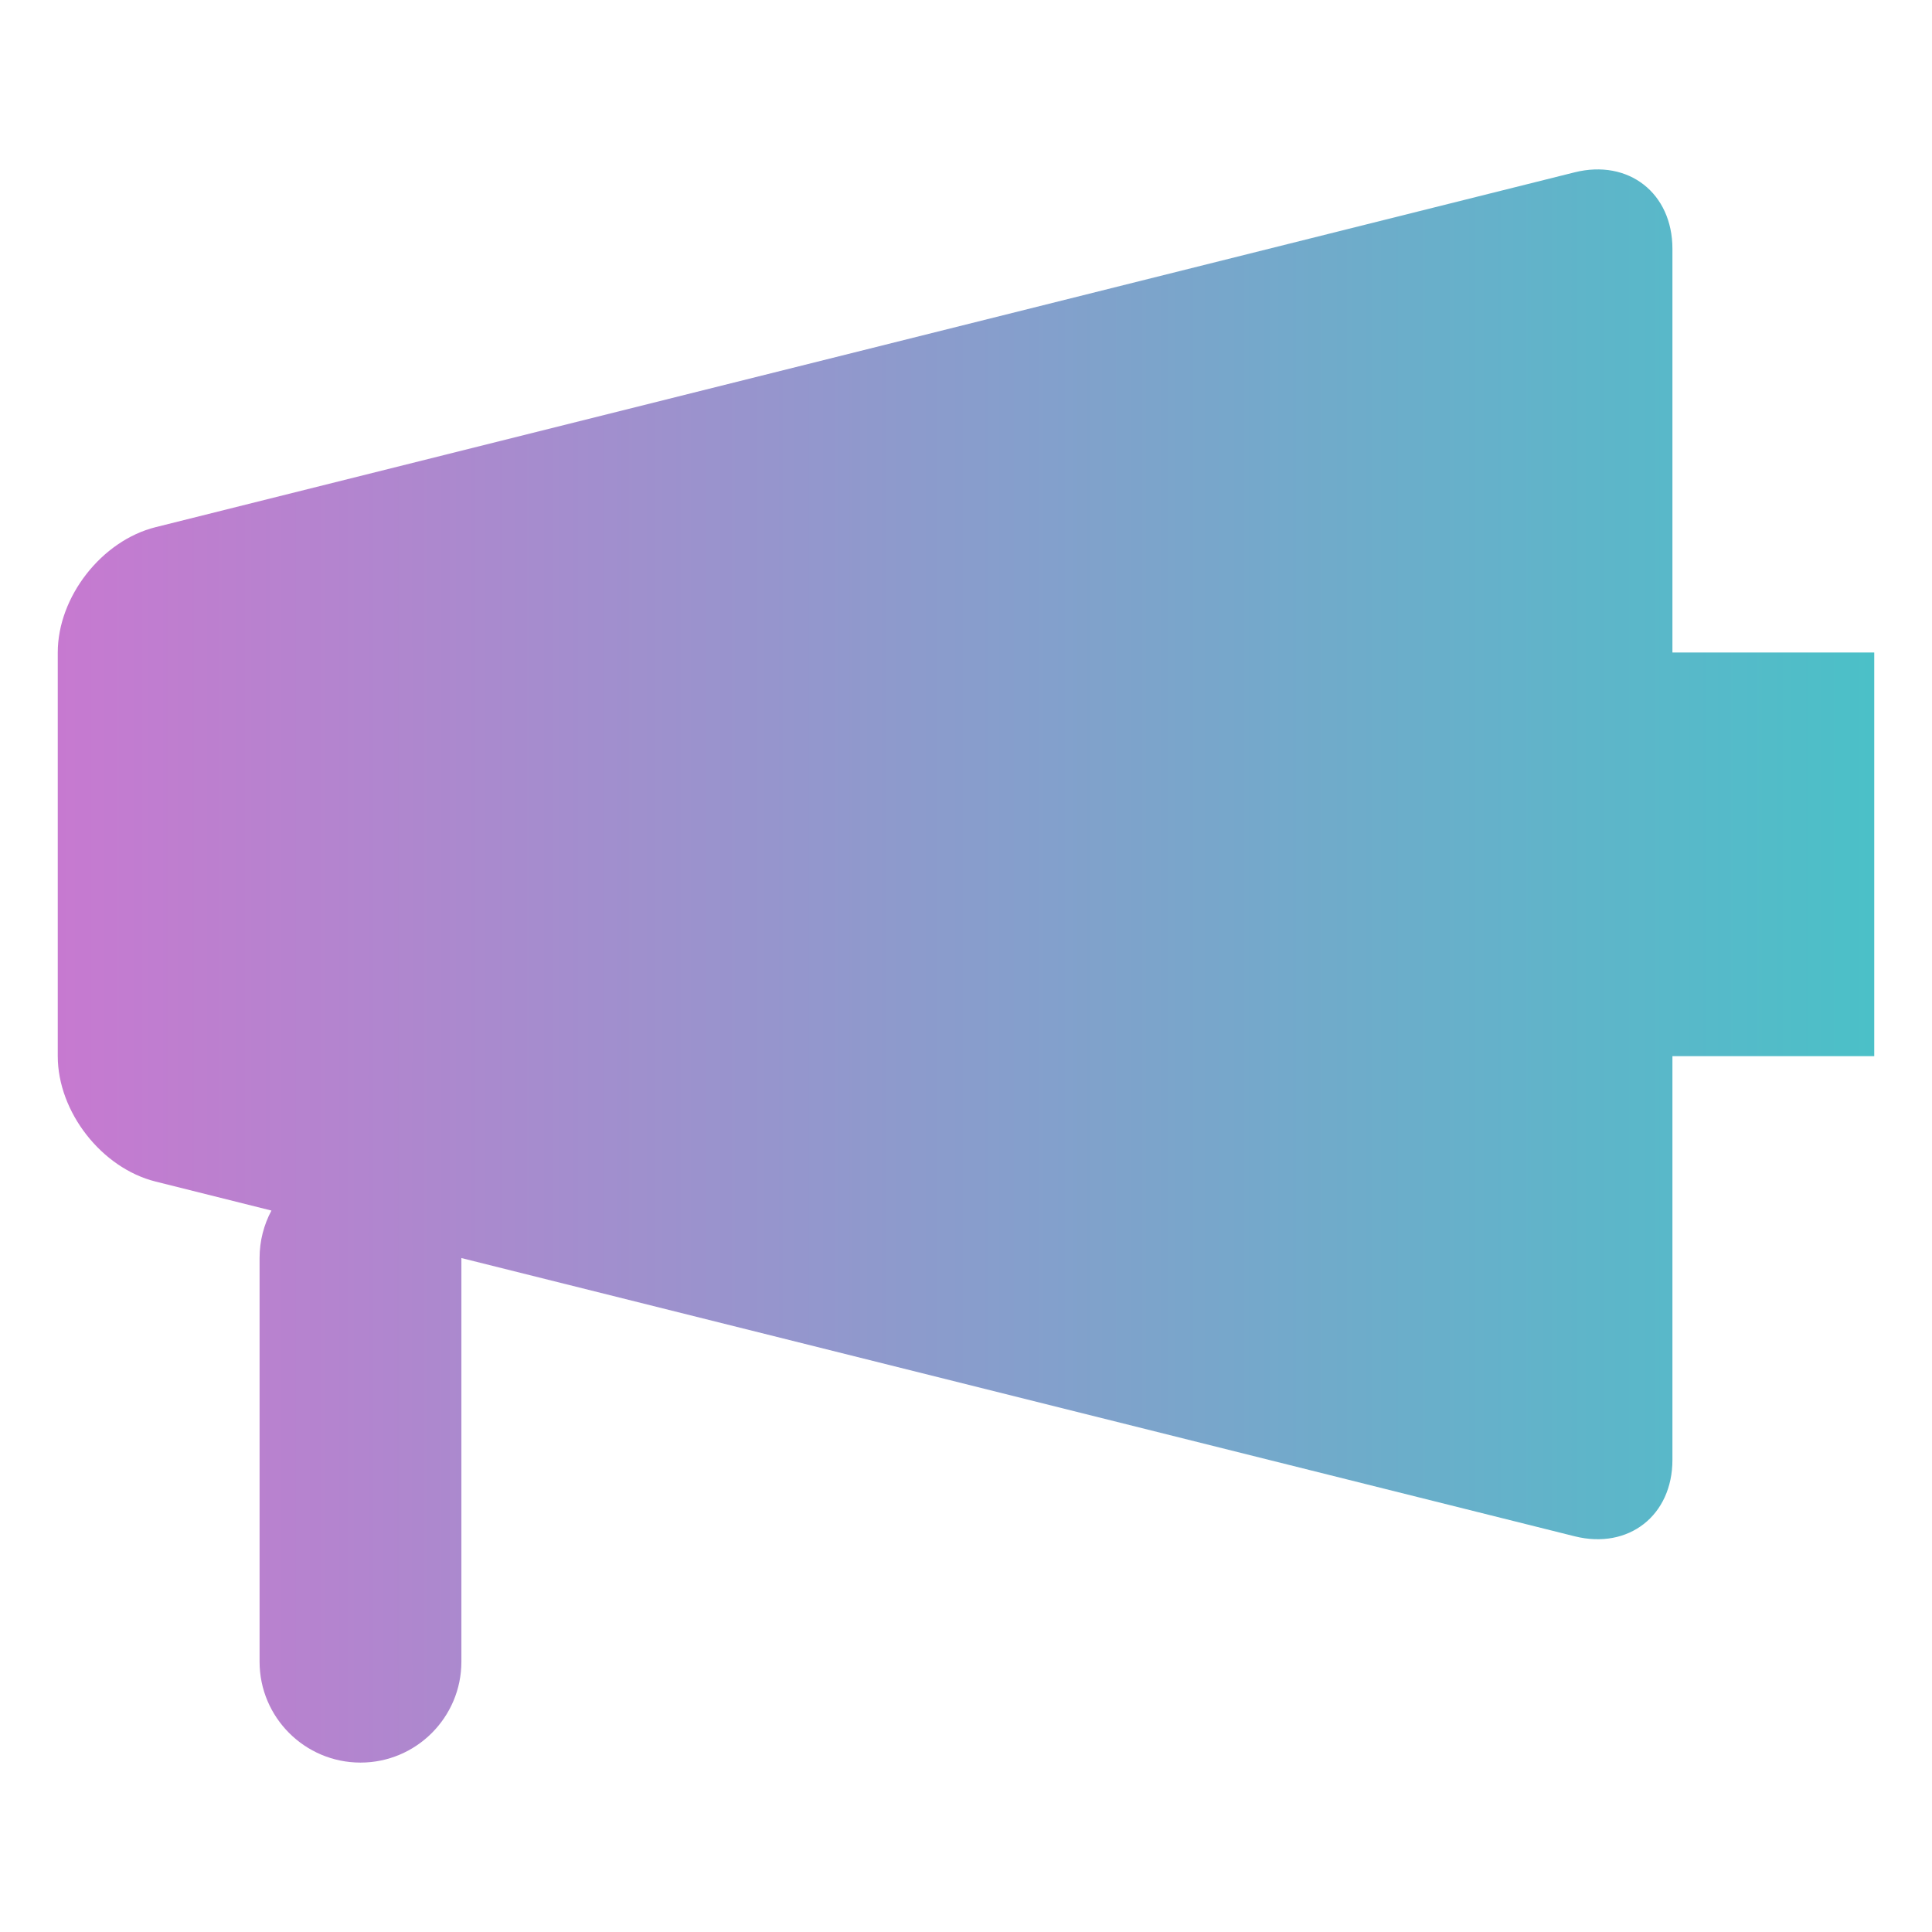
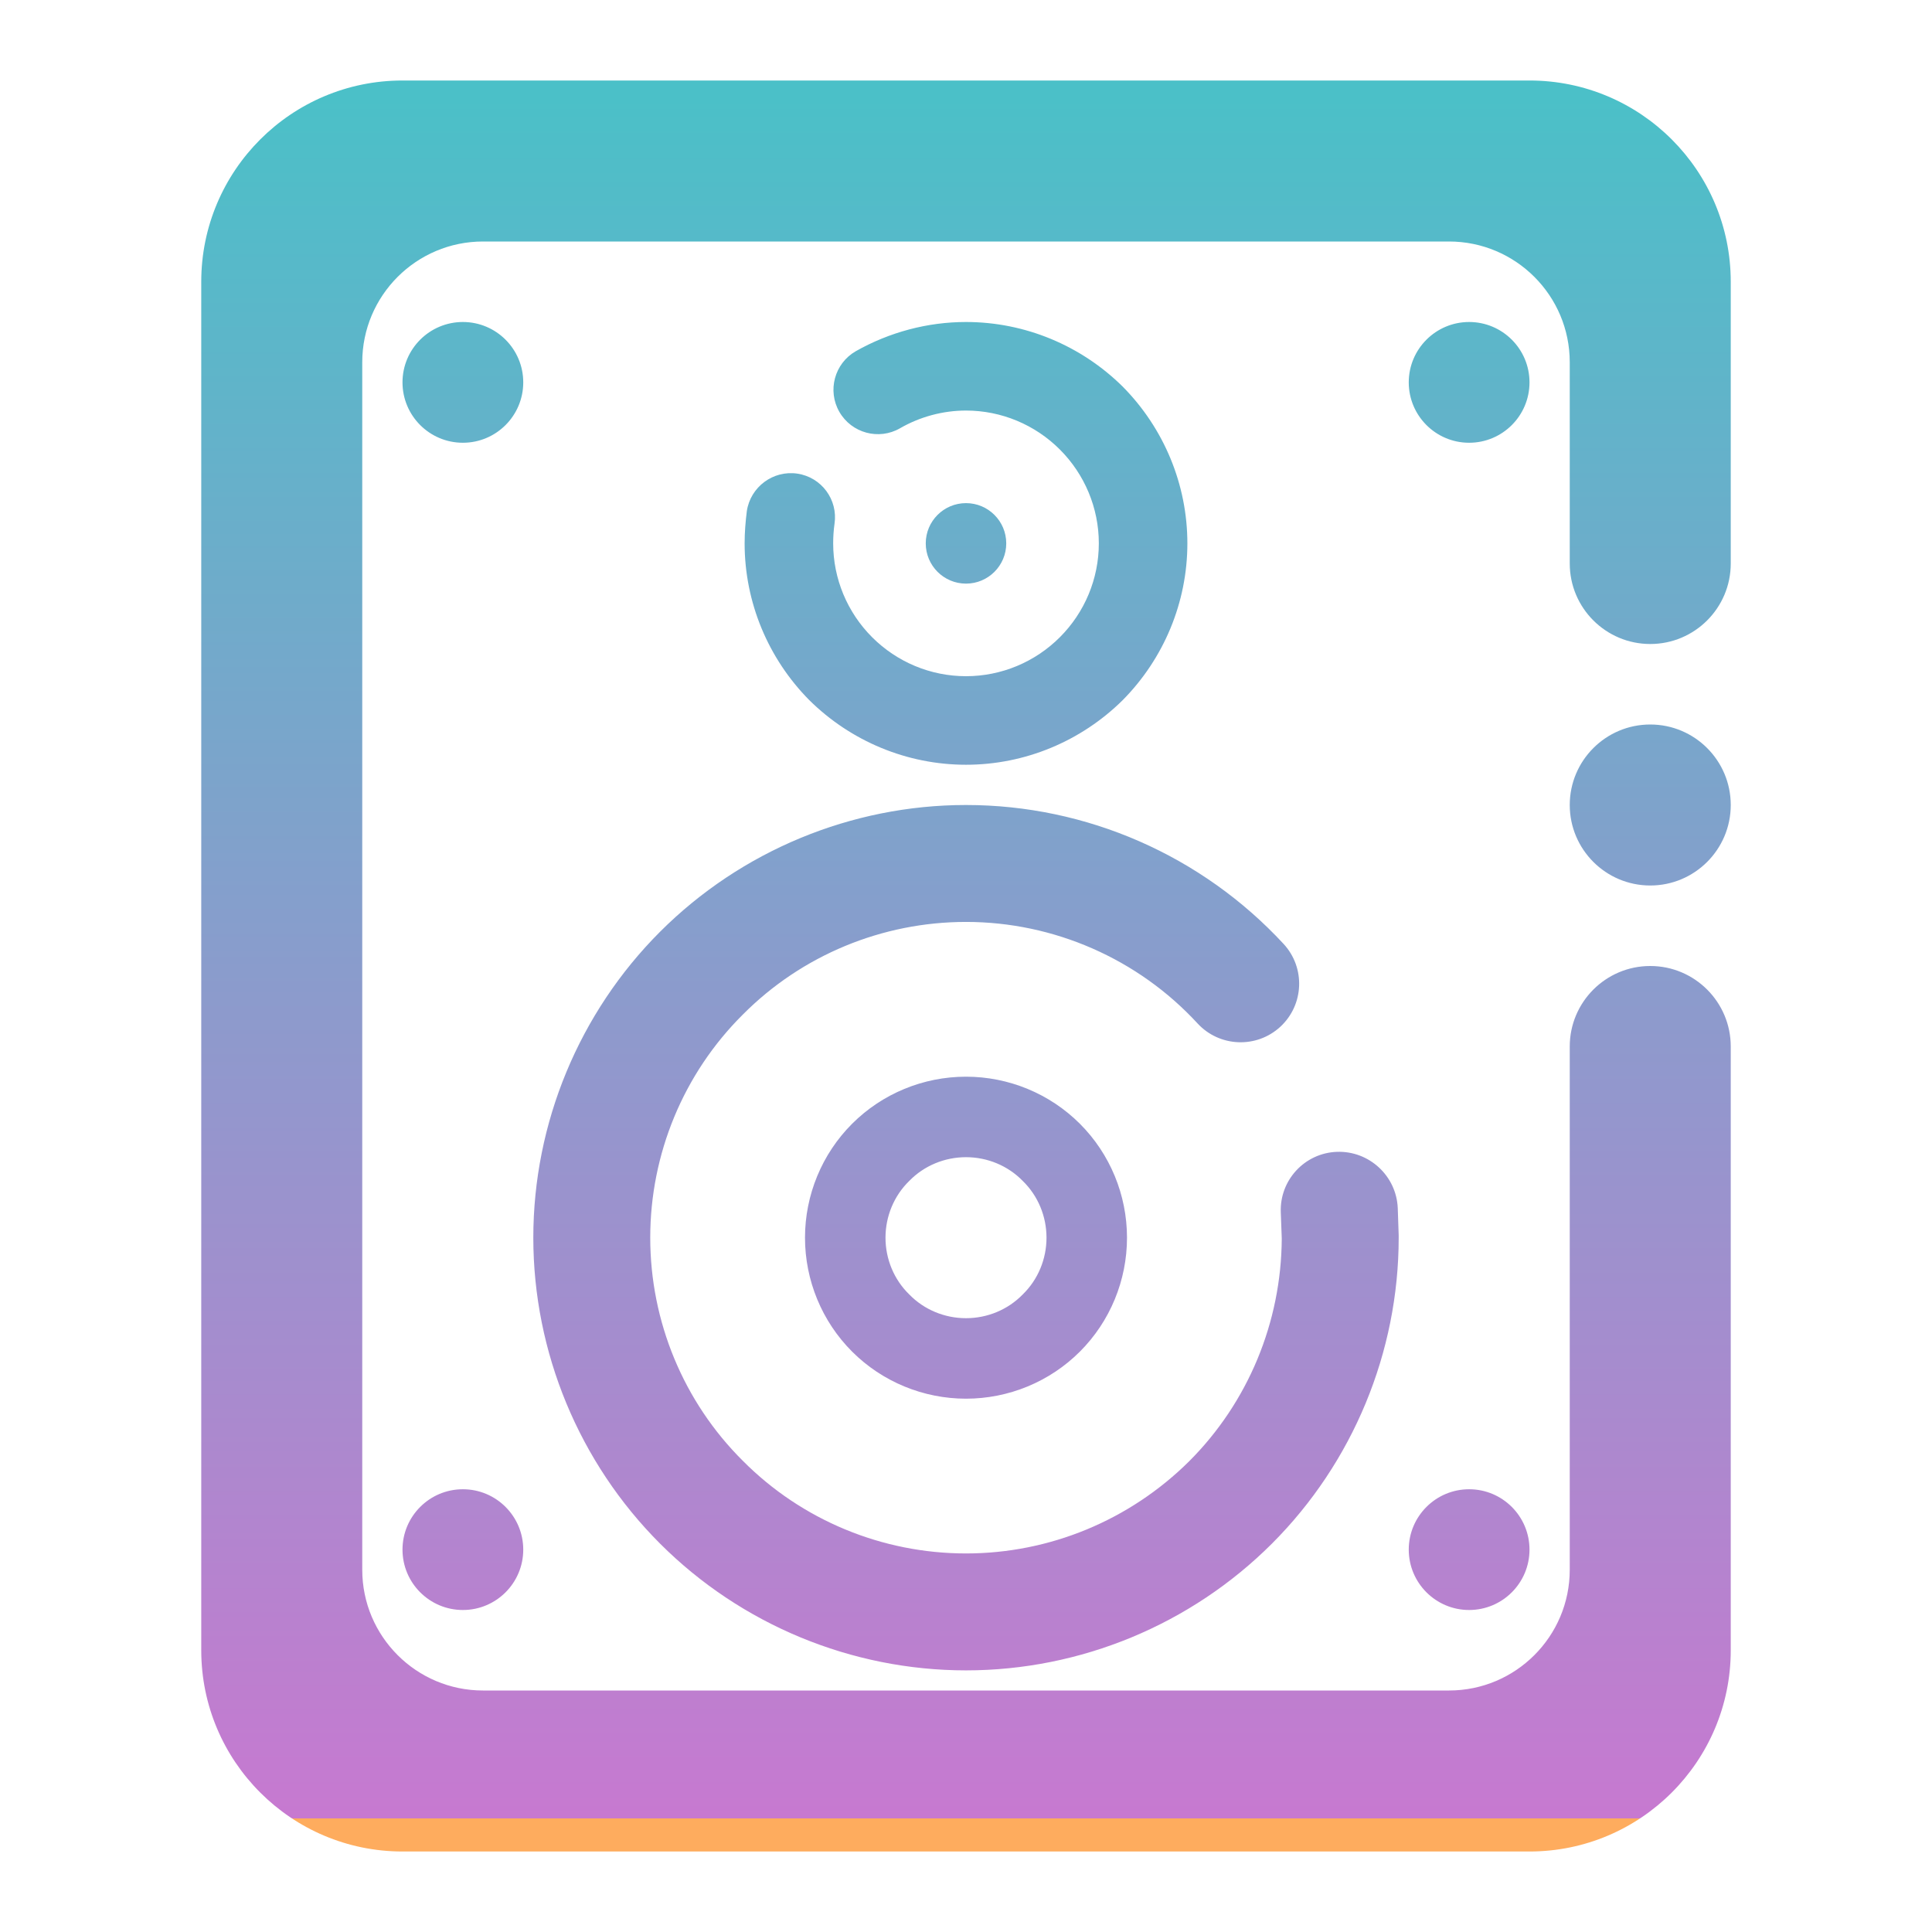
- <svg xmlns="http://www.w3.org/2000/svg" xmlns:xlink="http://www.w3.org/1999/xlink" style="isolation:isolate" viewBox="0 0 48 48" width="48pt" height="48pt" version="1.1" id="svg14">
-   <defs id="defs18">
-     <linearGradient gradientUnits="userSpaceOnUse" gradientTransform="matrix(98.88035,0,0,89.88265,-26.2694,-13.95752)" y2="0.5" x2="1" y1="0.5" x1="0" id="linearGradient833">
-       <stop id="stop829" style="stop-color:rgb(0,255,255)" stop-opacity="1" offset="0%" />
-       <stop id="stop831" style="stop-color:rgb(165,83,168)" stop-opacity="1" offset="0.139" />
-     </linearGradient>
-     <linearGradient xlink:href="#linearGradient2387" id="linearGradient827" gradientUnits="userSpaceOnUse" gradientTransform="matrix(104.5196,0,0,95.00873,-29.44983,-17.42148)" x1="0.295" y1="0.5" x2="0.728" y2="0.5" />
-     <linearGradient id="_lgradient_16-3" x1="0.502" y1="0.62" x2="0.502" y2="0.146" gradientTransform="matrix(113.8101,0,0,101.3734,-68.29528,14.48859)" gradientUnits="userSpaceOnUse" spreadMethod="pad">
-       <stop offset="0" stop-opacity="1" style="stop-color:rgb(254,172,94)" id="stop2-6" />
-       <stop offset="0.558" stop-opacity="1" style="stop-color:rgb(199,121,208)" id="stop4-7" />
-       <stop offset="0.996" stop-opacity="1" style="stop-color:rgb(75,192,200)" id="stop6" />
-     </linearGradient>
-     <linearGradient gradientUnits="userSpaceOnUse" gradientTransform="matrix(113.8101,0,0,101.3734,-32.90545,-14.79955)" y2="0.621" x2="0.497" y1="0.147" x1="0.497" id="linearGradient2387">
-       <stop id="stop2381" style="stop-color:rgb(254,172,94)" stop-opacity="1" offset="0" />
-       <stop id="stop2383" style="stop-color:rgb(199,121,208)" stop-opacity="1" offset="0" />
-       <stop id="stop2385" style="stop-color:rgb(75,192,200)" stop-opacity="1" offset="99.565%" />
-     </linearGradient>
-   </defs>
-   <linearGradient id="_lgradient_15" x1="0" y1="0.5" x2="1" y2="0.5" gradientTransform="matrix(98.88035,0,0,89.88265,-26.2694,-13.95752)" gradientUnits="userSpaceOnUse">
-     <stop offset="0%" stop-opacity="1" style="stop-color:rgb(0,255,255)" id="stop2" />
-     <stop offset="98.261%" stop-opacity="1" style="stop-color:rgb(165,83,168)" id="stop4" />
+ <svg xmlns="http://www.w3.org/2000/svg" style="isolation:isolate" viewBox="0 0 48 48" width="48pt" height="48pt" version="1.1" id="svg11">
+   <defs id="defs15" />
+   <linearGradient id="_lgradient_24" x1="0.51" y1="1.001" x2="0.51" y2="-0.002" gradientTransform="matrix(38,0,0,44,5,2)" gradientUnits="userSpaceOnUse">
+     <stop offset="1.304%" stop-opacity="1" style="stop-color:rgb(254,172,94)" id="stop2" />
+     <stop offset="0" stop-opacity="1" style="stop-color:rgb(199,121,208)" id="stop4" />
+     <stop offset="99.565%" stop-opacity="1" style="stop-color:rgb(75,192,200)" id="stop6" />
  </linearGradient>
-   <linearGradient id="_lgradient_16" x1="13.626" y1="22.814" x2="32.421" y2="22.814" gradientTransform="matrix(2.391281,0,0,2.11176,-30.75927,-22.94624)" gradientUnits="userSpaceOnUse" xlink:href="#_lgradient_15">
-     <stop offset="0%" stop-opacity="1" style="stop-color:rgb(0,255,255)" id="stop7" />
-     <stop offset="98.261%" stop-opacity="1" style="stop-color:rgb(165,83,168)" id="stop9" />
-   </linearGradient>
-   <path d="m 11.463,31.256 27.656,6.912 c 1.342,0.337 2.432,-0.515 2.432,-1.898 V 26.24 h 5.014 V 16.211 H 41.551 V 6.182 c 0,-1.385 -1.09,-2.235 -2.432,-1.9 L 3.867,13.097 c -1.342,0.335 -2.432,1.732 -2.432,3.114 v 10.029 c 0,1.385 1.09,2.782 2.432,3.116 l 2.877,0.72 C 6.556,30.427 6.449,30.829 6.449,31.256 v 10.029 c 0,1.382 1.124,2.506 2.508,2.506 v 0 c 1.382,0 2.506,-1.124 2.506,-2.506 z" stroke-miterlimit="3" id="path12" style="vector-effect:non-scaling-stroke;fill:url(#linearGradient827);fill-rule:evenodd;stroke:none;stroke-width:1.057;stroke-miterlimit:3" />
-   <path d="m -16.621,70.796 c -2.596,-2.908 -2.344,-7.376 0.564,-9.972 2.908,-2.596 7.376,-2.342 9.972,0.564 2.596,2.908 2.342,7.376 -0.564,9.972 -2.908,2.596 -7.376,2.344 -9.972,-0.564 z m -6.458,-16.696 v 0 c -1.07,0.995 -2.748,0.935 -3.744,-0.138 v 0 c -0.995,-1.07 -0.935,-2.748 0.138,-3.744 v 0 l 0.593,-0.555 c 0.012,-0.01 0.027,-0.022 0.039,-0.034 3.925,-3.504 8.964,-5.494 14.224,-5.596 5.257,-0.128 10.386,1.637 14.449,4.969 v 0 c 1.126,0.927 1.293,2.598 0.368,3.729 v 0 c -0.923,1.131 -2.589,1.298 -3.715,0.37 v 0 C -3.823,50.588 -7.71,49.23 -11.703,49.317 c -3.995,0.085 -7.819,1.581 -10.795,4.24 z m -7.001,-7.974 v 0 c -1.078,0.988 -2.751,0.913 -3.736,-0.17 v 0 c -0.983,-1.08 -0.908,-2.758 0.17,-3.746 v 0 l 0.513,-0.46 c 0.012,-0.012 0.012,-0.012 0.027,-0.024 6.071,-5.419 13.941,-8.376 22.077,-8.301 8.136,0.073 15.95,3.204 21.915,8.744 v 0 c 1.068,0.99 1.128,2.668 0.131,3.739 v 0 c -0.995,1.073 -2.671,1.138 -3.741,0.145 v 0 c -4.986,-4.659 -11.529,-7.269 -18.352,-7.33 -6.812,-0.073 -13.405,2.405 -18.488,6.942 z" id="path877" style="isolation:isolate;fill:none;fill-opacity:0.946;fill-rule:evenodd;stroke:none;stroke-width:2.421;stroke-opacity:1" />
+   <path d=" M 39 26 L 39 26 C 39 24.896 39.896 24 41 24 L 41 24 C 42.104 24 43 24.896 43 26 L 43 26 L 43 41 C 43 43.76 40.76 46 38 46 L 10 46 C 7.24 46 5 43.76 5 41 L 5 7 C 5 4.24 7.24 2 10 2 L 38 2 C 40.76 2 43 4.24 43 7 L 43 14 L 43 14 C 43 15.104 42.104 16 41 16 L 41 16 C 39.896 16 39 15.104 39 14 L 39 14 L 39 9 C 39 7.344 37.656 6 36 6 L 12 6 C 10.344 6 9 7.344 9 9 L 9 39 C 9 40.656 10.344 42 12 42 L 36 42 C 37.656 42 39 40.656 39 39 L 39 26 L 39 26 L 39 26 L 39 26 L 39 26 L 39 26 L 39 26 L 39 26 L 39 26 Z  M 31.821 30.122 L 31.821 30.122 C 31.789 29.321 32.414 28.646 33.216 28.617 L 33.216 28.617 C 34.018 28.589 34.695 29.216 34.727 30.018 L 34.727 30.018 L 34.75 30.692 C 34.75 30.715 34.75 30.727 34.75 30.75 C 34.75 33.597 33.611 36.34 31.601 38.351 C 29.59 40.361 26.847 41.5 24 41.5 C 21.153 41.5 18.41 40.361 16.399 38.351 C 14.389 36.34 13.25 33.597 13.25 30.75 C 13.25 27.903 14.389 25.16 16.399 23.149 C 18.41 21.139 21.153 20 24 20 C 26.998 20 29.857 21.255 31.891 23.452 L 31.891 23.452 C 32.436 24.042 32.4 24.963 31.81 25.509 L 31.81 25.509 C 31.22 26.054 30.298 26.017 29.753 25.427 L 29.753 25.427 C 28.277 23.824 26.185 22.905 24 22.905 C 21.92 22.905 19.921 23.731 18.456 25.206 C 16.981 26.671 16.155 28.67 16.155 30.75 C 16.155 32.83 16.981 34.829 18.456 36.294 C 19.921 37.769 21.92 38.595 24 38.595 C 26.08 38.595 28.068 37.769 29.544 36.305 C 31.008 34.841 31.833 32.854 31.845 30.773 L 31.821 30.122 L 31.821 30.122 L 31.821 30.122 L 31.821 30.122 L 31.821 30.122 L 31.821 30.122 L 31.821 30.122 L 31.821 30.122 L 31.821 30.122 Z  M 22.361 10.64 L 22.361 10.64 C 21.833 10.944 21.158 10.761 20.854 10.233 L 20.854 10.233 C 20.55 9.705 20.733 9.03 21.261 8.726 L 21.261 8.726 C 22.097 8.253 23.043 8 24 8 C 25.463 8 26.86 8.583 27.894 9.606 C 28.917 10.64 29.5 12.037 29.5 13.5 C 29.5 14.963 28.917 16.36 27.894 17.394 C 26.86 18.417 25.463 19 24 19 C 22.537 19 21.14 18.417 20.106 17.394 C 19.083 16.36 18.5 14.963 18.5 13.5 C 18.5 13.225 18.522 12.961 18.555 12.697 L 18.555 12.697 C 18.646 12.096 19.208 11.679 19.809 11.767 L 19.809 11.767 C 20.41 11.856 20.824 12.415 20.733 13.016 L 20.733 13.016 C 20.711 13.17 20.7 13.335 20.7 13.5 C 20.7 14.38 21.052 15.216 21.668 15.832 C 22.284 16.448 23.12 16.8 24 16.8 C 24.88 16.8 25.716 16.448 26.332 15.832 C 26.948 15.216 27.3 14.38 27.3 13.5 C 27.3 12.62 26.948 11.784 26.332 11.168 C 25.716 10.552 24.88 10.2 24 10.2 C 23.428 10.2 22.856 10.354 22.361 10.64 L 22.361 10.64 L 22.361 10.64 L 22.361 10.64 L 22.361 10.64 L 22.361 10.64 L 22.361 10.64 L 22.361 10.64 Z  M 22 30.75 C 22 30.22 22.21 29.71 22.59 29.34 C 22.96 28.96 23.47 28.75 24 28.75 C 24.53 28.75 25.04 28.96 25.41 29.34 C 25.79 29.71 26 30.22 26 30.75 C 26 31.28 25.79 31.79 25.41 32.16 C 25.04 32.54 24.53 32.75 24 32.75 L 24 32.75 C 23.47 32.75 22.96 32.54 22.59 32.16 C 22.21 31.79 22 31.28 22 30.75 L 22 30.75 L 22 30.75 L 22 30.75 L 22 30.75 L 22 30.75 L 22 30.75 L 22 30.75 Z  M 23 13.5 C 23 12.948 23.448 12.5 24 12.5 C 24.552 12.5 25 12.948 25 13.5 C 25 14.052 24.552 14.5 24 14.5 C 23.448 14.5 23 14.052 23 13.5 L 23 13.5 L 23 13.5 L 23 13.5 L 23 13.5 L 23 13.5 Z  M 10 9.5 C 10 8.672 10.672 8 11.5 8 C 12.328 8 13 8.672 13 9.5 C 13 10.328 12.328 11 11.5 11 C 10.672 11 10 10.328 10 9.5 L 10 9.5 L 10 9.5 L 10 9.5 L 10 9.5 Z  M 35 9.5 C 35 8.672 35.672 8 36.5 8 C 37.328 8 38 8.672 38 9.5 C 38 10.328 37.328 11 36.5 11 C 35.672 11 35 10.328 35 9.5 L 35 9.5 L 35 9.5 L 35 9.5 Z  M 35 38.5 C 35 37.672 35.672 37 36.5 37 C 37.328 37 38 37.672 38 38.5 C 38 39.328 37.328 40 36.5 40 C 35.672 40 35 39.328 35 38.5 L 35 38.5 L 35 38.5 Z  M 10 38.5 C 10 37.672 10.672 37 11.5 37 C 12.328 37 13 37.672 13 38.5 C 13 39.328 12.328 40 11.5 40 C 10.672 40 10 39.328 10 38.5 L 10 38.5 Z  M 20 30.75 C 20 29.69 20.42 28.67 21.17 27.92 C 21.92 27.17 22.94 26.75 24 26.75 C 25.06 26.75 26.08 27.17 26.83 27.92 C 27.58 28.67 28 29.69 28 30.75 C 28 31.81 27.58 32.83 26.83 33.58 C 26.08 34.33 25.06 34.75 24 34.75 L 24 34.75 C 22.94 34.75 21.92 34.33 21.17 33.58 C 20.42 32.83 20 31.81 20 30.75 L 20 30.75 L 20 30.75 L 20 30.75 L 20 30.75 L 20 30.75 L 20 30.75 L 20 30.75 Z  M 39 20 C 39 18.896 39.896 18 41 18 C 42.104 18 43 18.896 43 20 C 43 21.104 42.104 22 41 22 C 39.896 22 39 21.104 39 20 Z " fill-rule="evenodd" fill="url(#_lgradient_24)" id="path9" style="fill:url(#_lgradient_24)" />
</svg>
